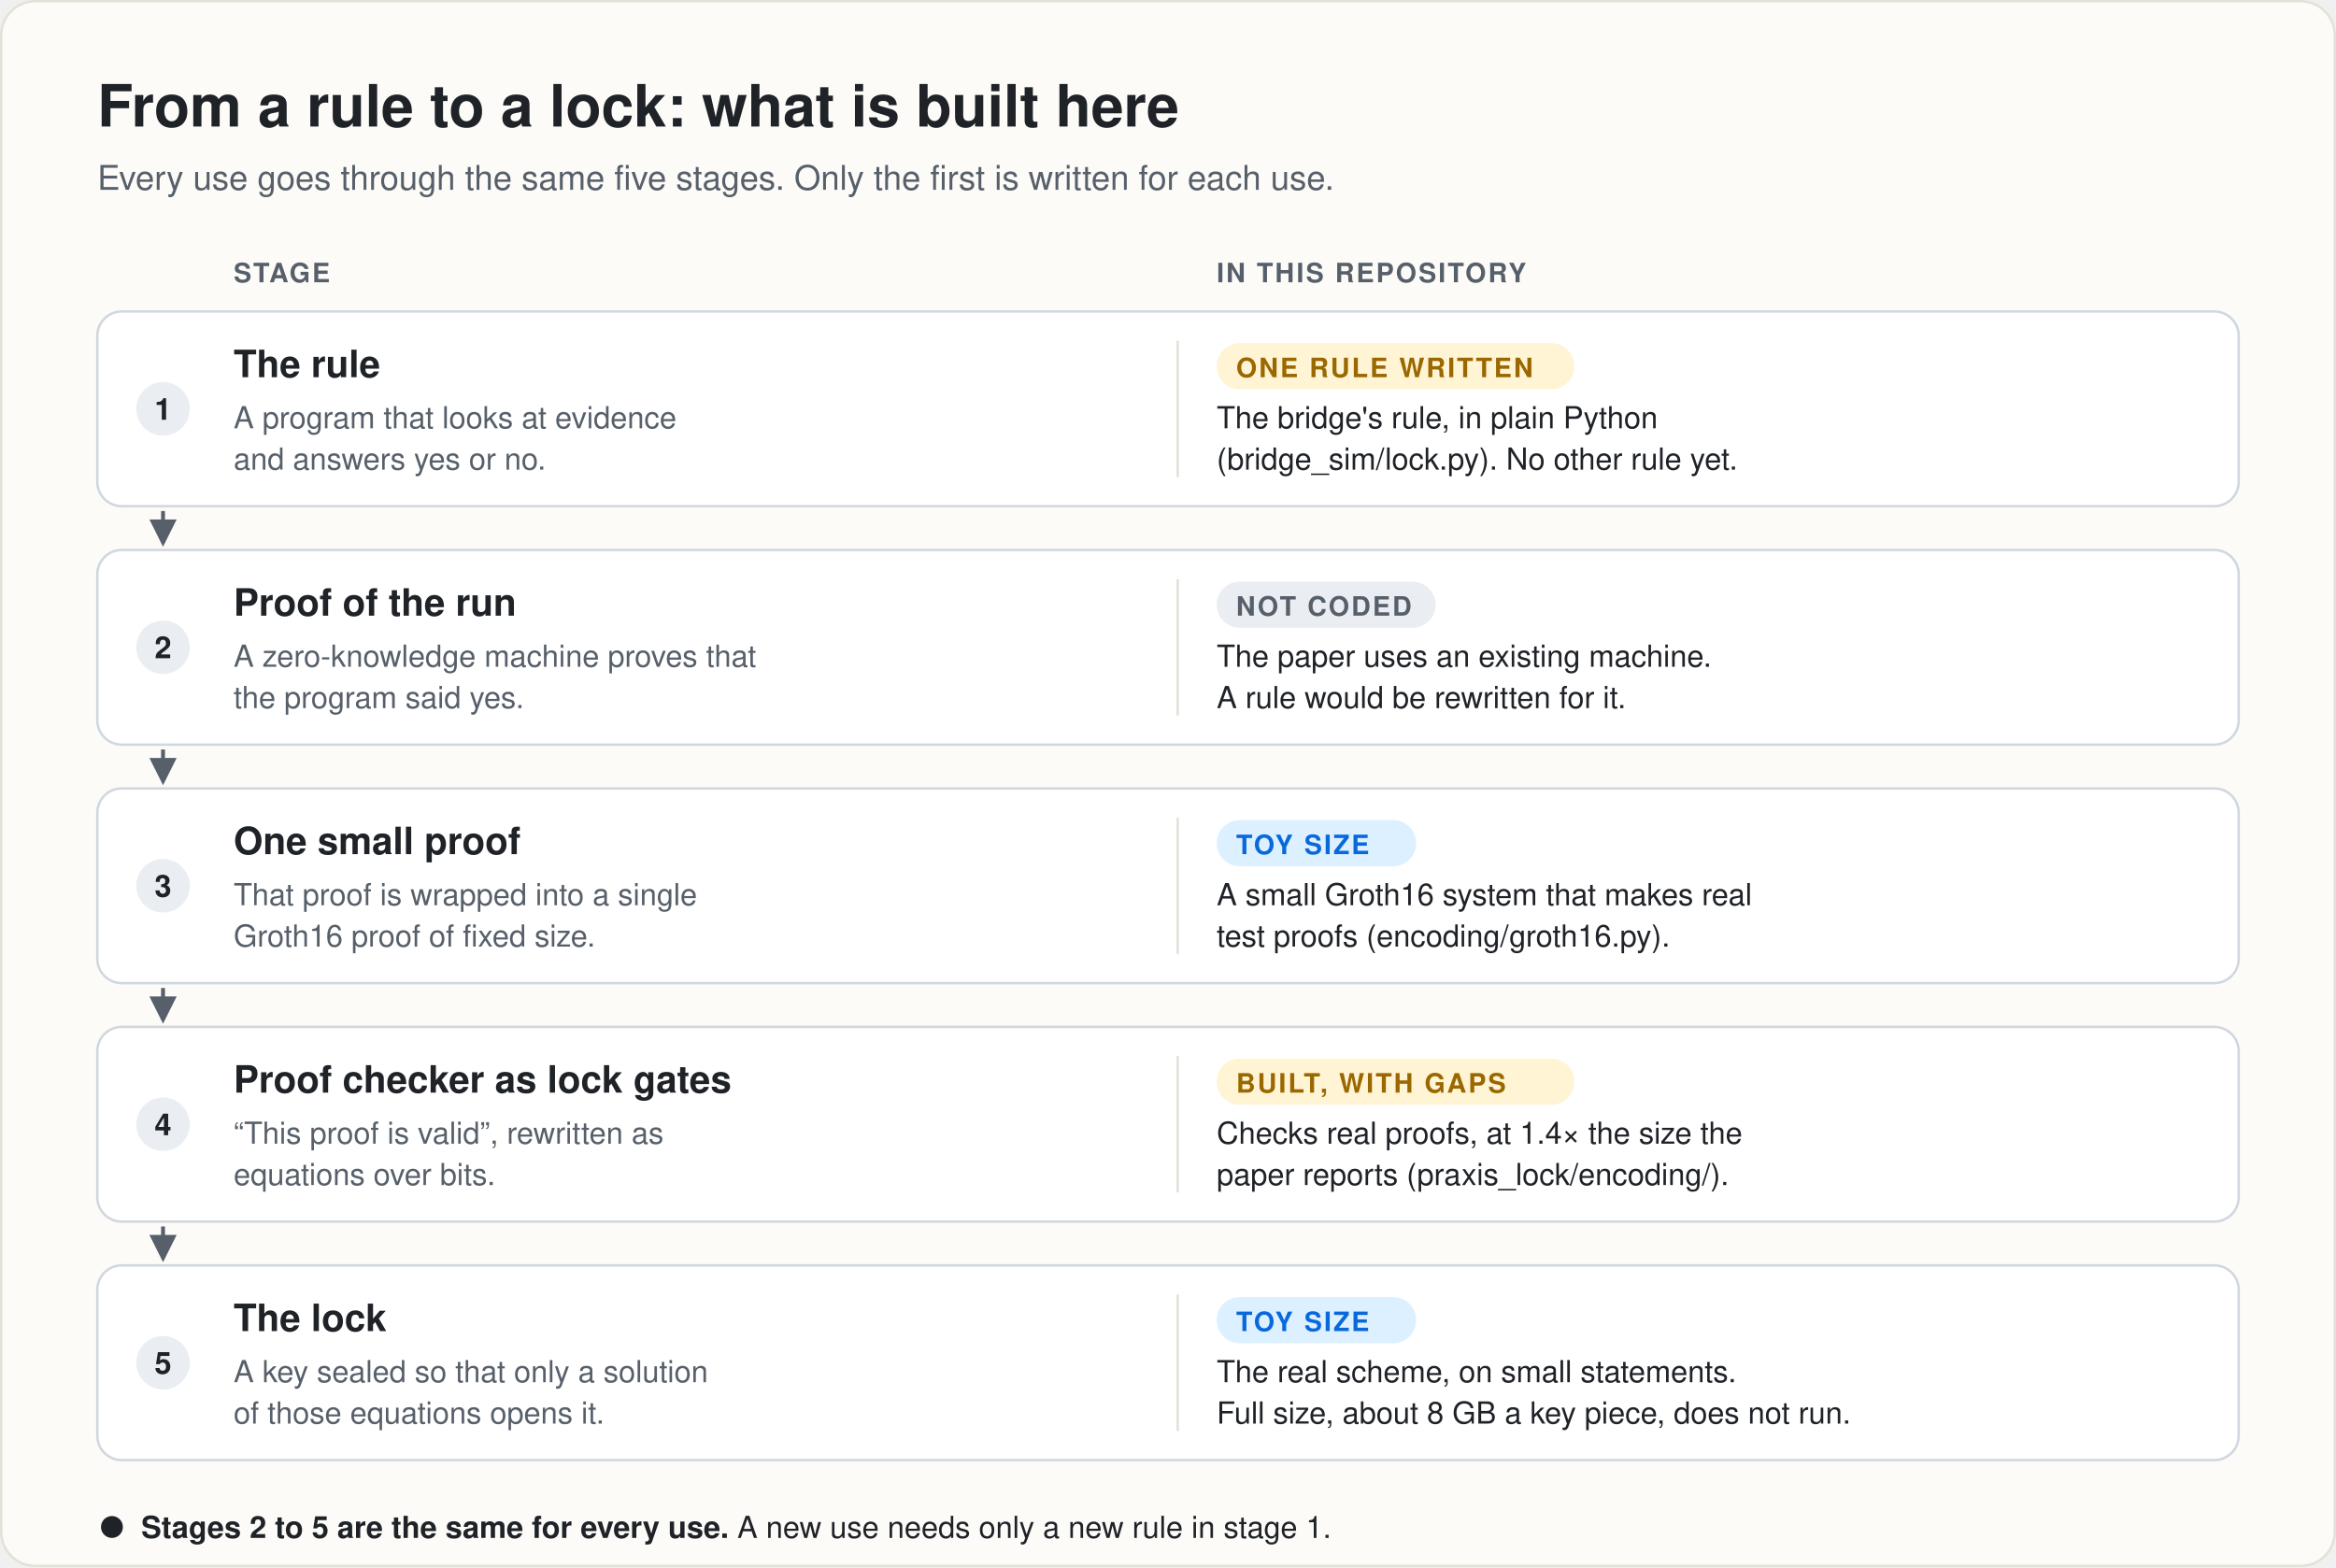
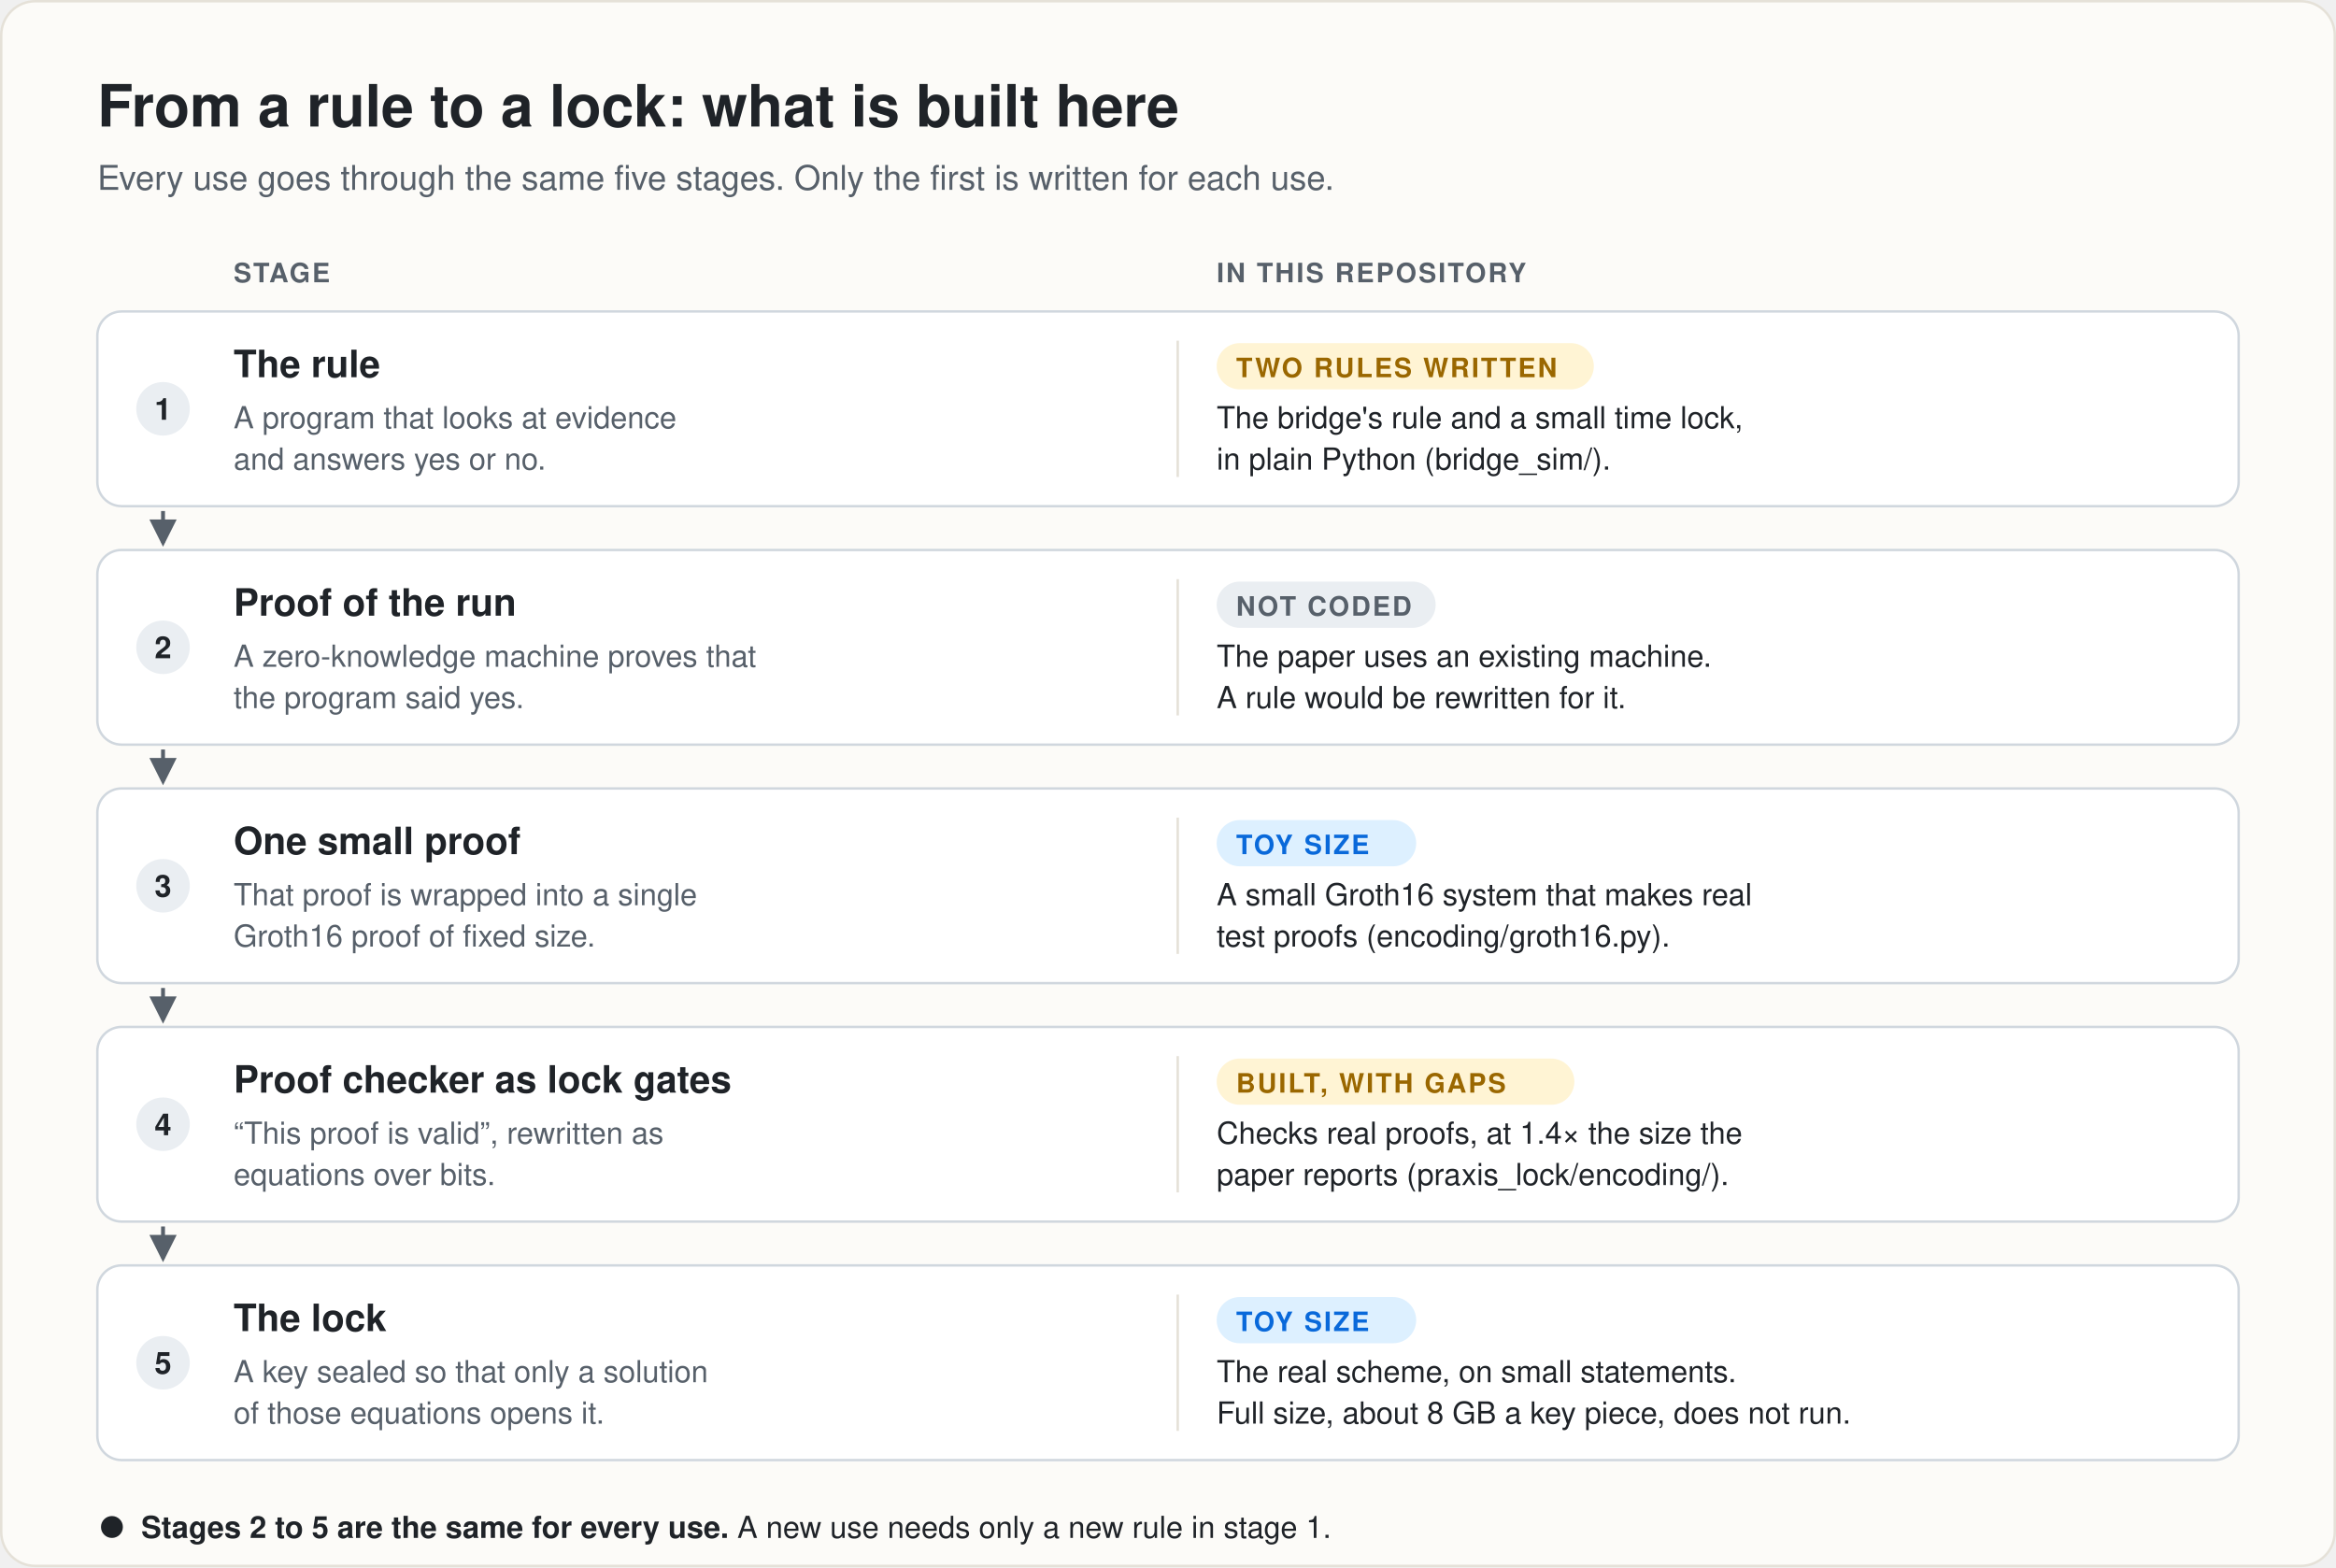
<svg xmlns="http://www.w3.org/2000/svg" viewBox="0 0 960 644" width="960" height="644" role="img" aria-labelledby="t d" font-family="Helvetica, Arial, 'Liberation Sans', sans-serif">
  <defs>
    <marker id="a" viewBox="0 0 10 10" refX="8.5" refY="5" markerWidth="7" markerHeight="7" orient="auto-start-reverse">
      <path d="M0 0 L10 5 L0 10 z" fill="#57606A" />
    </marker>
  </defs>
  <rect x="0.5" y="0.5" width="959" height="643" rx="14" fill="#FCFBF8" stroke="#E5E1D8" />
  <text x="40" y="52" font-size="24" fill="#1F2328" font-weight="700">From a rule to a lock: what is built here</text>
  <text x="40" y="78" font-size="14" fill="#57606A">Every use goes through the same five stages. Only the first is written for each use.</text>
  <text x="96" y="116" font-size="11" fill="#57606A" font-weight="700" letter-spacing="0.8">STAGE</text>
  <text x="500" y="116" font-size="11" fill="#57606A" font-weight="700" letter-spacing="0.8">IN THIS REPOSITORY</text>
  <rect x="40" y="128" width="880" height="80" rx="10" fill="#FFFFFF" stroke="#D0D7DE" />
  <rect x="56" y="157" width="22" height="22" rx="11" fill="#EAEEF2" />
  <text x="67.0" y="172.5" font-size="12.5" fill="#1F2328" font-weight="700" text-anchor="middle">1</text>
  <text x="96" y="155" font-size="15.5" fill="#1F2328" font-weight="700">The rule</text>
  <text x="96" y="176" font-size="12.5" fill="#57606A">A program that looks at evidence</text>
  <text x="96" y="193" font-size="12.5" fill="#57606A">and answers yes or no.</text>
  <line x1="484" y1="140" x2="484" y2="196" stroke="#E5E1D8" />
-   <rect x="500" y="141" width="147" height="19" rx="9.5" fill="#FFF4D4" />
-   <text x="508" y="155" font-size="11" fill="#9A6700" font-weight="700" letter-spacing="0.8">ONE RULE WRITTEN</text>
-   <text x="500" y="176" font-size="12.5" fill="#1F2328">The bridge's rule, in plain Python</text>
-   <text x="500" y="193" font-size="12.5" fill="#1F2328">(bridge_sim/lock.py). No other rule yet.</text>
+   <rect x="500" y="141" width="155" height="19" rx="9.5" fill="#FFF4D4" />
+   <text x="508" y="155" font-size="11" fill="#9A6700" font-weight="700" letter-spacing="0.8">TWO RULES WRITTEN</text>
+   <text x="500" y="176" font-size="12.5" fill="#1F2328">The bridge's rule and a small time lock,</text>
+   <text x="500" y="193" font-size="12.5" fill="#1F2328">in plain Python (bridge_sim/).</text>
  <rect x="40" y="226" width="880" height="80" rx="10" fill="#FFFFFF" stroke="#D0D7DE" />
  <rect x="56" y="255" width="22" height="22" rx="11" fill="#EAEEF2" />
  <text x="67.0" y="270.5" font-size="12.5" fill="#1F2328" font-weight="700" text-anchor="middle">2</text>
  <text x="96" y="253" font-size="15.5" fill="#1F2328" font-weight="700">Proof of the run</text>
  <text x="96" y="274" font-size="12.5" fill="#57606A">A zero-knowledge machine proves that</text>
  <text x="96" y="291" font-size="12.5" fill="#57606A">the program said yes.</text>
  <line x1="484" y1="238" x2="484" y2="294" stroke="#E5E1D8" />
  <rect x="500" y="239" width="90" height="19" rx="9.5" fill="#EAEEF2" />
  <text x="508" y="253" font-size="11" fill="#57606A" font-weight="700" letter-spacing="0.8">NOT CODED</text>
  <text x="500" y="274" font-size="12.5" fill="#1F2328">The paper uses an existing machine.</text>
  <text x="500" y="291" font-size="12.5" fill="#1F2328">A rule would be rewritten for it.</text>
  <line x1="67" y1="210" x2="67" y2="223" stroke="#57606A" stroke-width="1.6" marker-end="url(#a)" />
  <rect x="40" y="324" width="880" height="80" rx="10" fill="#FFFFFF" stroke="#D0D7DE" />
  <rect x="56" y="353" width="22" height="22" rx="11" fill="#EAEEF2" />
  <text x="67.0" y="368.5" font-size="12.5" fill="#1F2328" font-weight="700" text-anchor="middle">3</text>
  <text x="96" y="351" font-size="15.5" fill="#1F2328" font-weight="700">One small proof</text>
  <text x="96" y="372" font-size="12.5" fill="#57606A">That proof is wrapped into a single</text>
  <text x="96" y="389" font-size="12.5" fill="#57606A">Groth16 proof of fixed size.</text>
  <line x1="484" y1="336" x2="484" y2="392" stroke="#E5E1D8" />
  <rect x="500" y="337" width="82" height="19" rx="9.5" fill="#DDF0FF" />
  <text x="508" y="351" font-size="11" fill="#0969DA" font-weight="700" letter-spacing="0.8">TOY SIZE</text>
  <text x="500" y="372" font-size="12.5" fill="#1F2328">A small Groth16 system that makes real</text>
  <text x="500" y="389" font-size="12.5" fill="#1F2328">test proofs (encoding/groth16.py).</text>
  <line x1="67" y1="308" x2="67" y2="321" stroke="#57606A" stroke-width="1.6" marker-end="url(#a)" />
  <rect x="40" y="422" width="880" height="80" rx="10" fill="#FFFFFF" stroke="#D0D7DE" />
  <rect x="56" y="451" width="22" height="22" rx="11" fill="#EAEEF2" />
  <text x="67.0" y="466.5" font-size="12.5" fill="#1F2328" font-weight="700" text-anchor="middle">4</text>
  <text x="96" y="449" font-size="15.5" fill="#1F2328" font-weight="700">Proof checker as lock gates</text>
  <text x="96" y="470" font-size="12.5" fill="#57606A">“This proof is valid”, rewritten as</text>
  <text x="96" y="487" font-size="12.5" fill="#57606A">equations over bits.</text>
  <line x1="484" y1="434" x2="484" y2="490" stroke="#E5E1D8" />
  <rect x="500" y="435" width="147" height="19" rx="9.5" fill="#FFF4D4" />
  <text x="508" y="449" font-size="11" fill="#9A6700" font-weight="700" letter-spacing="0.8">BUILT, WITH GAPS</text>
  <text x="500" y="470" font-size="12.5" fill="#1F2328">Checks real proofs, at 1.4× the size the</text>
  <text x="500" y="487" font-size="12.5" fill="#1F2328">paper reports (praxis_lock/encoding/).</text>
  <line x1="67" y1="406" x2="67" y2="419" stroke="#57606A" stroke-width="1.6" marker-end="url(#a)" />
  <rect x="40" y="520" width="880" height="80" rx="10" fill="#FFFFFF" stroke="#D0D7DE" />
  <rect x="56" y="549" width="22" height="22" rx="11" fill="#EAEEF2" />
  <text x="67.0" y="564.5" font-size="12.5" fill="#1F2328" font-weight="700" text-anchor="middle">5</text>
  <text x="96" y="547" font-size="15.5" fill="#1F2328" font-weight="700">The lock</text>
  <text x="96" y="568" font-size="12.5" fill="#57606A">A key sealed so that only a solution</text>
  <text x="96" y="585" font-size="12.5" fill="#57606A">of those equations opens it.</text>
  <line x1="484" y1="532" x2="484" y2="588" stroke="#E5E1D8" />
  <rect x="500" y="533" width="82" height="19" rx="9.5" fill="#DDF0FF" />
  <text x="508" y="547" font-size="11" fill="#0969DA" font-weight="700" letter-spacing="0.8">TOY SIZE</text>
  <text x="500" y="568" font-size="12.5" fill="#1F2328">The real scheme, on small statements.</text>
  <text x="500" y="585" font-size="12.5" fill="#1F2328">Full size, about 8 GB a key piece, does not run.</text>
  <line x1="67" y1="504" x2="67" y2="517" stroke="#57606A" stroke-width="1.6" marker-end="url(#a)" />
  <circle cx="46" cy="627.5" r="4.5" fill="#1F2328" />
  <text x="58" y="632" font-size="12.5" fill="#1F2328">
    <tspan font-weight="700">Stages 2 to 5 are the same for every use.</tspan> A new use needs only a new rule in stage 1.</text>
</svg>
